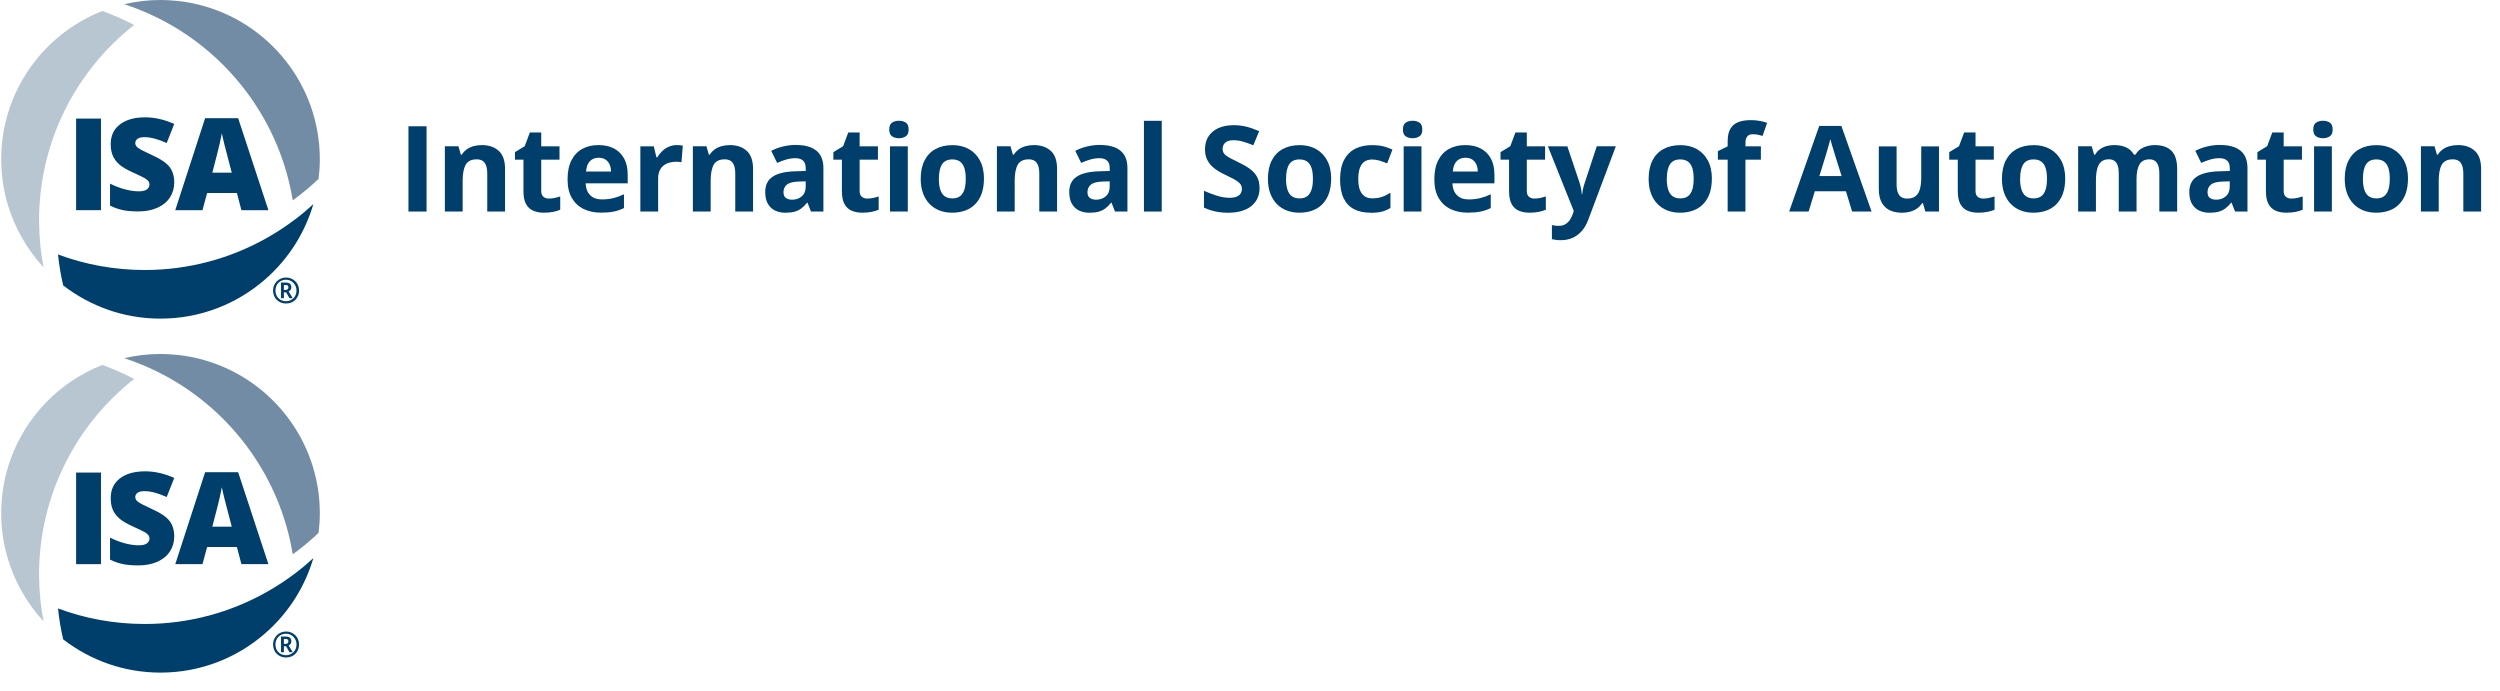
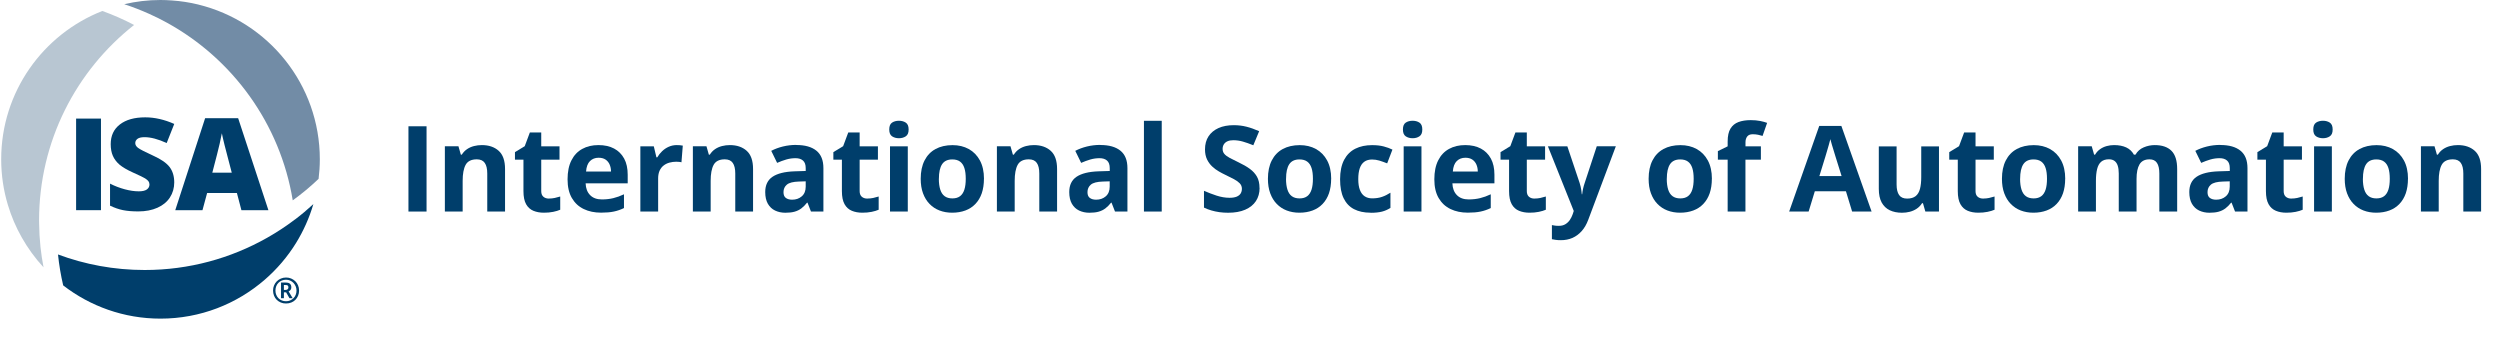
- <svg xmlns="http://www.w3.org/2000/svg" viewBox="0 0 565 156" width="565" height="156" role="img" aria-label="International Society of Automation">
+ <svg xmlns="http://www.w3.org/2000/svg" viewBox="0 0 565 76" width="565" height="76" role="img" aria-label="International Society of Automation">
  <g>
    <path fill="#003e6b" d="M92.31,47.81v-19.27h4.09v19.27h-4.09Z" />
    <path fill="#003e6b" d="M108.9,32.79c1.57,0,2.84.43,3.8,1.29.96.86,1.44,2.23,1.44,4.12v9.61h-4.02v-8.61c0-1.05-.19-1.85-.57-2.39-.38-.54-.98-.8-1.8-.8-1.23,0-2.07.42-2.52,1.25s-.67,2.04-.67,3.61v6.93h-4.02v-14.74h3.07l.54,1.89h.22c.32-.51.71-.92,1.18-1.24.47-.32.99-.55,1.57-.7s1.17-.22,1.79-.22Z" />
    <path fill="#003e6b" d="M124.07,44.87c.44,0,.87-.04,1.29-.13.42-.09.83-.2,1.25-.33v2.99c-.43.19-.96.35-1.6.48-.64.13-1.33.19-2.09.19-.88,0-1.67-.14-2.37-.43-.7-.29-1.25-.78-1.65-1.49-.4-.71-.6-1.69-.6-2.96v-7.11h-1.92v-1.7l2.21-1.34,1.16-3.11h2.57v3.14h4.13v3.02h-4.13v7.11c0,.56.16.98.48,1.26.32.28.74.42,1.27.42Z" />
    <path fill="#003e6b" d="M135.26,32.79c1.36,0,2.54.26,3.52.78.98.52,1.74,1.28,2.28,2.27.54.99.8,2.21.8,3.64v1.95h-9.51c.04,1.13.38,2.02,1.02,2.67.64.65,1.52.97,2.66.97.94,0,1.8-.1,2.58-.29s1.59-.48,2.41-.87v3.11c-.73.36-1.49.62-2.29.79-.79.17-1.76.25-2.89.25-1.48,0-2.78-.27-3.92-.82-1.14-.54-2.03-1.38-2.68-2.49-.65-1.12-.97-2.52-.97-4.22s.29-3.16.88-4.3c.58-1.15,1.4-2.01,2.45-2.58,1.05-.58,2.26-.86,3.65-.86ZM135.28,35.65c-.78,0-1.43.25-1.94.75-.51.5-.81,1.29-.89,2.36h5.64c0-.6-.12-1.13-.32-1.59-.21-.47-.51-.83-.92-1.11-.41-.27-.93-.41-1.56-.41Z" />
    <path fill="#003e6b" d="M152.95,32.79c.2,0,.44.01.71.03.27.02.49.05.65.09l-.3,3.77c-.13-.04-.32-.08-.56-.1-.24-.02-.45-.03-.63-.03-.52,0-1.02.07-1.51.2-.49.13-.92.34-1.31.64-.39.29-.69.68-.92,1.16-.22.48-.34,1.07-.34,1.76v7.5h-4.02v-14.74h3.04l.59,2.48h.2c.29-.5.65-.96,1.09-1.38.44-.42.93-.75,1.49-1,.56-.25,1.16-.38,1.81-.38Z" />
    <path fill="#003e6b" d="M164.95,32.79c1.57,0,2.84.43,3.8,1.29.96.86,1.44,2.23,1.44,4.12v9.61h-4.02v-8.61c0-1.05-.19-1.85-.57-2.39-.38-.54-.98-.8-1.8-.8-1.23,0-2.07.42-2.52,1.25s-.67,2.04-.67,3.61v6.93h-4.02v-14.74h3.07l.54,1.89h.22c.32-.51.71-.92,1.18-1.24.47-.32.99-.55,1.57-.7.58-.15,1.17-.22,1.79-.22Z" />
    <path fill="#003e6b" d="M179.96,32.77c1.98,0,3.49.43,4.55,1.29s1.58,2.17,1.58,3.93v9.82h-2.81l-.78-2h-.11c-.42.53-.85.96-1.29,1.29-.44.33-.95.58-1.52.74s-1.27.24-2.08.24c-.87,0-1.65-.17-2.34-.5-.69-.33-1.23-.85-1.63-1.54-.39-.69-.59-1.57-.59-2.63,0-1.56.55-2.72,1.65-3.46,1.1-.74,2.75-1.15,4.94-1.23l2.56-.08v-.65c0-.77-.2-1.34-.61-1.7s-.97-.54-1.69-.54-1.41.1-2.1.3-1.37.46-2.06.76l-1.33-2.72c.78-.41,1.66-.74,2.63-.98.97-.24,1.98-.36,3.01-.36ZM182.1,40.98l-1.56.05c-1.3.04-2.2.27-2.71.7-.51.43-.76,1-.76,1.7,0,.62.18,1.05.54,1.31.36.26.83.39,1.41.39.86,0,1.59-.25,2.18-.76.59-.51.89-1.24.89-2.18v-1.21Z" />
    <path fill="#003e6b" d="M196.04,44.87c.44,0,.87-.04,1.29-.13.42-.09.83-.2,1.25-.33v2.99c-.43.19-.96.35-1.6.48-.64.13-1.33.19-2.09.19-.88,0-1.67-.14-2.37-.43-.7-.29-1.25-.78-1.65-1.49-.4-.71-.6-1.69-.6-2.96v-7.11h-1.93v-1.7l2.21-1.34,1.16-3.11h2.57v3.14h4.13v3.02h-4.13v7.11c0,.56.16.98.48,1.26.32.28.74.42,1.27.42Z" />
    <path fill="#003e6b" d="M203.16,27.29c.6,0,1.11.14,1.54.42.43.28.65.79.65,1.55s-.21,1.26-.65,1.55c-.43.29-.95.43-1.54.43s-1.12-.14-1.55-.43c-.43-.29-.64-.8-.64-1.55s.21-1.27.64-1.55c.43-.28.94-.42,1.55-.42ZM205.16,33.07v14.74h-4.02v-14.74h4.02Z" />
    <path fill="#003e6b" d="M222.37,40.41c0,1.23-.17,2.32-.49,3.27-.33.95-.81,1.75-1.44,2.41-.63.66-1.38,1.15-2.27,1.48-.88.33-1.88.5-2.99.5-1.04,0-1.99-.17-2.85-.5-.87-.33-1.62-.83-2.25-1.48-.64-.65-1.13-1.46-1.48-2.41-.35-.95-.52-2.04-.52-3.27,0-1.63.29-3.02.87-4.15s1.41-2,2.48-2.58,2.35-.88,3.84-.88c1.38,0,2.6.29,3.67.88,1.07.59,1.91,1.45,2.52,2.58.61,1.13.92,2.52.92,4.15ZM212.18,40.41c0,.97.11,1.78.32,2.44s.54,1.16.99,1.49,1.03.5,1.75.5,1.29-.17,1.73-.5c.44-.33.77-.83.98-1.49.21-.66.31-1.47.31-2.44s-.1-1.79-.31-2.43c-.21-.65-.53-1.13-.98-1.46s-1.03-.49-1.75-.49c-1.06,0-1.83.36-2.31,1.09-.48.73-.72,1.82-.72,3.28Z" />
    <path fill="#003e6b" d="M233.66,32.79c1.57,0,2.84.43,3.8,1.29.96.86,1.44,2.23,1.44,4.12v9.61h-4.02v-8.61c0-1.05-.19-1.85-.57-2.39-.38-.54-.98-.8-1.8-.8-1.23,0-2.07.42-2.52,1.25s-.67,2.04-.67,3.61v6.93h-4.02v-14.74h3.07l.54,1.89h.22c.32-.51.71-.92,1.18-1.24.47-.32.99-.55,1.57-.7.58-.15,1.17-.22,1.79-.22Z" />
    <path fill="#003e6b" d="M248.67,32.77c1.98,0,3.49.43,4.55,1.29s1.58,2.17,1.58,3.93v9.82h-2.81l-.78-2h-.11c-.42.53-.85.96-1.29,1.29-.44.33-.95.58-1.52.74s-1.27.24-2.08.24c-.87,0-1.65-.17-2.34-.5-.69-.33-1.23-.85-1.63-1.54-.39-.69-.59-1.57-.59-2.63,0-1.56.55-2.72,1.65-3.46,1.1-.74,2.75-1.15,4.94-1.23l2.56-.08v-.65c0-.77-.2-1.34-.61-1.7s-.97-.54-1.69-.54-1.41.1-2.1.3-1.37.46-2.06.76l-1.33-2.72c.78-.41,1.66-.74,2.63-.98.97-.24,1.98-.36,3.01-.36ZM250.8,40.98l-1.56.05c-1.3.04-2.2.27-2.71.7-.51.43-.76,1-.76,1.7,0,.62.18,1.05.54,1.31.36.26.83.39,1.41.39.86,0,1.59-.25,2.18-.76.59-.51.89-1.24.89-2.18v-1.21Z" />
    <path fill="#003e6b" d="M262.55,47.81h-4.02v-20.51h4.02v20.51Z" />
    <path fill="#003e6b" d="M284.67,42.46c0,1.14-.28,2.14-.83,2.98s-1.36,1.49-2.42,1.95c-1.06.46-2.34.69-3.86.69-.67,0-1.32-.04-1.96-.13-.64-.09-1.25-.22-1.83-.39-.58-.17-1.14-.38-1.67-.64v-3.8c.91.4,1.86.77,2.85,1.09s1.96.49,2.93.49c.67,0,1.21-.09,1.62-.26.41-.18.71-.42.89-.72s.28-.66.28-1.05c0-.48-.16-.9-.49-1.24s-.77-.66-1.34-.96c-.57-.3-1.21-.62-1.92-.96-.45-.21-.94-.47-1.46-.77-.53-.3-1.03-.67-1.5-1.11s-.86-.97-1.17-1.6c-.3-.63-.46-1.38-.46-2.26,0-1.15.26-2.14.79-2.95s1.28-1.44,2.26-1.88c.98-.44,2.14-.65,3.47-.65,1,0,1.96.12,2.87.35.91.23,1.86.57,2.85,1.01l-1.32,3.18c-.89-.36-1.68-.64-2.39-.84-.7-.2-1.42-.3-2.15-.3-.51,0-.95.08-1.3.24-.36.16-.63.39-.82.69-.18.29-.28.64-.28,1.02,0,.46.13.84.4,1.15.27.31.67.61,1.21.9.54.29,1.21.63,2.02,1.01.98.47,1.83.95,2.52,1.46.7.51,1.24,1.1,1.62,1.78.38.68.57,1.53.57,2.54Z" />
    <path fill="#003e6b" d="M300.84,40.41c0,1.23-.17,2.32-.49,3.27-.33.95-.81,1.75-1.44,2.41-.63.66-1.38,1.15-2.27,1.48-.88.33-1.88.5-2.99.5-1.04,0-1.99-.17-2.85-.5-.87-.33-1.62-.83-2.25-1.48-.64-.65-1.13-1.46-1.48-2.41-.35-.95-.52-2.04-.52-3.27,0-1.63.29-3.02.87-4.15s1.41-2,2.48-2.58,2.35-.88,3.84-.88c1.38,0,2.6.29,3.67.88,1.07.59,1.91,1.45,2.52,2.58.61,1.13.92,2.52.92,4.15ZM290.64,40.41c0,.97.11,1.78.32,2.44s.54,1.16.99,1.49,1.03.5,1.75.5,1.29-.17,1.73-.5c.44-.33.77-.83.98-1.49.21-.66.31-1.47.31-2.44s-.1-1.79-.31-2.43c-.21-.65-.53-1.13-.98-1.46s-1.03-.49-1.75-.49c-1.06,0-1.83.36-2.31,1.09-.48.73-.72,1.82-.72,3.28Z" />
    <path fill="#003e6b" d="M309.74,48.07c-1.46,0-2.7-.27-3.73-.8-1.03-.53-1.81-1.36-2.35-2.47-.54-1.12-.8-2.54-.8-4.28s.31-3.27.92-4.41c.61-1.14,1.46-1.98,2.54-2.51,1.08-.54,2.34-.8,3.78-.8,1.02,0,1.9.1,2.64.3.74.2,1.39.43,1.95.71l-1.19,3.11c-.63-.25-1.22-.46-1.77-.63-.55-.16-1.09-.24-1.63-.24-.7,0-1.29.16-1.75.49-.47.33-.81.82-1.04,1.48-.23.66-.34,1.49-.34,2.48s.12,1.78.37,2.43.6,1.12,1.07,1.43c.47.31,1.03.47,1.7.47.83,0,1.58-.11,2.23-.34.65-.22,1.28-.54,1.9-.94v3.44c-.62.39-1.26.67-1.93.84-.67.17-1.52.26-2.55.26Z" />
    <path fill="#003e6b" d="M319.25,27.29c.6,0,1.11.14,1.54.42.43.28.65.79.65,1.55s-.21,1.26-.65,1.55c-.43.29-.95.43-1.54.43s-1.12-.14-1.55-.43c-.43-.29-.64-.8-.64-1.55s.21-1.27.64-1.55c.43-.28.94-.42,1.55-.42ZM321.25,33.07v14.74h-4.02v-14.74h4.02Z" />
    <path fill="#003e6b" d="M331.14,32.79c1.36,0,2.54.26,3.52.78.98.52,1.74,1.28,2.28,2.27.54.99.8,2.21.8,3.64v1.95h-9.5c.04,1.13.38,2.02,1.02,2.67.64.65,1.52.97,2.66.97.94,0,1.8-.1,2.58-.29s1.59-.48,2.41-.87v3.11c-.73.36-1.49.62-2.29.79-.79.17-1.76.25-2.89.25-1.48,0-2.78-.27-3.92-.82-1.14-.54-2.03-1.38-2.68-2.49-.65-1.12-.97-2.52-.97-4.22s.29-3.16.88-4.3c.58-1.15,1.4-2.01,2.45-2.58,1.05-.58,2.26-.86,3.65-.86ZM331.17,35.65c-.78,0-1.43.25-1.94.75-.51.5-.81,1.29-.89,2.36h5.64c0-.6-.12-1.13-.32-1.59-.21-.47-.51-.83-.92-1.11-.41-.27-.93-.41-1.56-.41Z" />
    <path fill="#003e6b" d="M346.82,44.87c.44,0,.87-.04,1.29-.13.42-.09.83-.2,1.25-.33v2.99c-.43.19-.96.35-1.6.48-.64.13-1.33.19-2.09.19-.88,0-1.67-.14-2.37-.43-.7-.29-1.25-.78-1.65-1.49-.4-.71-.6-1.69-.6-2.96v-7.11h-1.93v-1.7l2.21-1.34,1.16-3.11h2.57v3.14h4.13v3.02h-4.13v7.11c0,.56.16.98.48,1.26.32.28.74.42,1.27.42Z" />
    <path fill="#003e6b" d="M349.82,33.07h4.4l2.78,8.29c.09.26.16.53.22.8s.11.55.16.84.08.59.11.91h.08c.05-.47.12-.92.22-1.33.09-.41.21-.82.35-1.23l2.73-8.29h4.31l-6.24,16.62c-.38,1.02-.87,1.87-1.48,2.55-.61.68-1.3,1.19-2.09,1.54-.79.34-1.65.51-2.59.51-.46,0-.85-.02-1.19-.07-.33-.05-.62-.1-.86-.15v-3.19c.18.04.42.08.7.12s.58.05.88.05c.56,0,1.05-.12,1.45-.36s.74-.56,1.02-.96c.27-.4.49-.84.65-1.31l.24-.73-5.85-14.63Z" />
    <path fill="#003e6b" d="M386.88,40.41c0,1.23-.17,2.32-.49,3.27-.33.95-.81,1.75-1.44,2.41-.63.66-1.38,1.15-2.27,1.48-.88.33-1.88.5-2.99.5-1.04,0-1.99-.17-2.85-.5-.87-.33-1.62-.83-2.25-1.48-.64-.65-1.13-1.46-1.48-2.41-.35-.95-.52-2.04-.52-3.27,0-1.63.29-3.02.87-4.15s1.41-2,2.48-2.58,2.35-.88,3.84-.88c1.38,0,2.6.29,3.67.88,1.07.59,1.91,1.45,2.52,2.58.61,1.13.92,2.52.92,4.15ZM376.69,40.41c0,.97.11,1.78.32,2.44s.54,1.16.99,1.49,1.03.5,1.75.5,1.29-.17,1.73-.5c.44-.33.77-.83.98-1.49.21-.66.31-1.47.31-2.44s-.1-1.79-.31-2.43c-.21-.65-.53-1.13-.98-1.46s-1.03-.49-1.75-.49c-1.06,0-1.83.36-2.31,1.09-.48.73-.72,1.82-.72,3.28Z" />
    <path fill="#003e6b" d="M397.95,36.09h-3.48v11.72h-4.02v-11.72h-2.21v-1.94l2.21-1.08v-1.08c0-1.26.21-2.23.64-2.93.43-.7,1.03-1.19,1.81-1.48.78-.29,1.7-.43,2.76-.43.78,0,1.49.06,2.14.19.64.13,1.16.27,1.57.43l-1.03,2.95c-.31-.1-.64-.18-1-.26s-.77-.12-1.24-.12c-.56,0-.97.17-1.23.51-.26.34-.39.77-.39,1.3v.92h3.48v3.02Z" />
    <path fill="#003e6b" d="M418.58,47.81l-1.4-4.59h-7.03l-1.4,4.59h-4.4l6.8-19.35h5l6.83,19.35h-4.4ZM416.2,39.79l-1.4-4.48c-.09-.3-.21-.68-.35-1.15-.15-.47-.29-.95-.44-1.44-.14-.49-.26-.91-.35-1.27-.09.36-.21.81-.36,1.34-.15.53-.3,1.04-.44,1.51s-.24.81-.3,1.01l-1.38,4.48h5.02Z" />
    <path fill="#003e6b" d="M438.21,33.07v14.74h-3.08l-.54-1.88h-.21c-.32.5-.71.91-1.19,1.23s-1,.55-1.57.7-1.17.22-1.78.22c-1.05,0-1.97-.19-2.75-.56-.78-.37-1.39-.96-1.83-1.75-.43-.79-.65-1.82-.65-3.08v-9.61h4.02v8.61c0,1.05.19,1.85.57,2.39s.98.8,1.81.8,1.46-.19,1.93-.56c.46-.37.79-.92.98-1.65.19-.72.28-1.61.28-2.66v-6.93h4.02Z" />
    <path fill="#003e6b" d="M448.23,44.87c.44,0,.87-.04,1.29-.13.42-.09.83-.2,1.25-.33v2.99c-.43.19-.96.35-1.6.48-.64.13-1.33.19-2.09.19-.88,0-1.67-.14-2.37-.43-.7-.29-1.25-.78-1.65-1.49-.4-.71-.6-1.69-.6-2.96v-7.11h-1.93v-1.7l2.21-1.34,1.16-3.11h2.57v3.14h4.13v3.02h-4.13v7.11c0,.56.16.98.48,1.26.32.28.74.42,1.27.42Z" />
    <path fill="#003e6b" d="M466.73,40.41c0,1.23-.17,2.32-.49,3.27-.33.95-.81,1.75-1.44,2.41-.63.66-1.38,1.15-2.27,1.48-.88.33-1.88.5-2.99.5-1.04,0-1.99-.17-2.85-.5-.87-.33-1.62-.83-2.25-1.48-.64-.65-1.13-1.46-1.48-2.41-.35-.95-.52-2.04-.52-3.27,0-1.63.29-3.02.87-4.15s1.41-2,2.48-2.58,2.35-.88,3.84-.88c1.38,0,2.6.29,3.67.88,1.07.59,1.91,1.45,2.52,2.58.61,1.13.92,2.52.92,4.15ZM456.54,40.41c0,.97.11,1.78.32,2.44s.54,1.16.99,1.49,1.03.5,1.75.5,1.29-.17,1.73-.5c.44-.33.77-.83.98-1.49.21-.66.31-1.47.31-2.44s-.1-1.79-.31-2.43c-.21-.65-.53-1.13-.98-1.46s-1.03-.49-1.75-.49c-1.06,0-1.83.36-2.31,1.09-.48.73-.72,1.82-.72,3.28Z" />
    <path fill="#003e6b" d="M486.96,32.79c1.67,0,2.93.43,3.79,1.29s1.29,2.23,1.29,4.12v9.61h-4.03v-8.61c0-1.05-.18-1.85-.54-2.39s-.92-.8-1.67-.8c-1.06,0-1.82.38-2.27,1.14-.45.76-.67,1.85-.67,3.26v7.4h-4.02v-8.61c0-.7-.08-1.29-.24-1.77s-.4-.83-.73-1.07c-.33-.24-.74-.36-1.25-.36-.75,0-1.33.19-1.76.56-.43.37-.73.92-.91,1.65-.18.72-.27,1.61-.27,2.66v6.93h-4.02v-14.74h3.07l.54,1.89h.22c.3-.51.67-.92,1.13-1.24.45-.32.95-.55,1.5-.7s1.1-.22,1.66-.22c1.08,0,2,.18,2.75.53.75.35,1.33.9,1.73,1.63h.36c.44-.76,1.06-1.31,1.87-1.65.8-.34,1.63-.51,2.49-.51Z" />
    <path fill="#003e6b" d="M501.8,32.77c1.98,0,3.49.43,4.55,1.29s1.58,2.17,1.58,3.93v9.82h-2.81l-.78-2h-.11c-.42.53-.85.96-1.29,1.29-.44.33-.95.58-1.52.74s-1.27.24-2.08.24c-.87,0-1.65-.17-2.34-.5-.69-.33-1.23-.85-1.63-1.54-.39-.69-.59-1.57-.59-2.63,0-1.56.55-2.72,1.65-3.46,1.1-.74,2.75-1.15,4.94-1.23l2.56-.08v-.65c0-.77-.2-1.34-.61-1.7s-.97-.54-1.69-.54-1.41.1-2.1.3-1.37.46-2.06.76l-1.33-2.72c.78-.41,1.66-.74,2.63-.98.97-.24,1.98-.36,3.01-.36ZM503.93,40.98l-1.56.05c-1.3.04-2.2.27-2.71.7-.51.43-.76,1-.76,1.7,0,.62.18,1.05.54,1.31.36.26.83.39,1.41.39.86,0,1.59-.25,2.18-.76.59-.51.89-1.24.89-2.18v-1.21Z" />
    <path fill="#003e6b" d="M517.87,44.87c.44,0,.87-.04,1.29-.13.42-.09.83-.2,1.25-.33v2.99c-.43.19-.96.35-1.6.48-.64.13-1.33.19-2.09.19-.88,0-1.67-.14-2.37-.43-.7-.29-1.25-.78-1.65-1.49-.4-.71-.6-1.69-.6-2.96v-7.11h-1.93v-1.7l2.21-1.34,1.16-3.11h2.57v3.14h4.13v3.02h-4.13v7.11c0,.56.16.98.48,1.26.32.28.74.42,1.27.42Z" />
    <path fill="#003e6b" d="M524.99,27.29c.6,0,1.11.14,1.54.42.43.28.65.79.65,1.55s-.21,1.26-.65,1.55c-.43.29-.95.43-1.54.43s-1.12-.14-1.55-.43c-.43-.29-.64-.8-.64-1.55s.21-1.27.64-1.55c.43-.28.94-.42,1.55-.42ZM527,33.07v14.74h-4.02v-14.74h4.02Z" />
    <path fill="#003e6b" d="M544.2,40.41c0,1.23-.17,2.32-.49,3.27-.33.95-.81,1.75-1.44,2.41-.63.66-1.38,1.15-2.27,1.48-.88.33-1.88.5-2.99.5-1.04,0-1.99-.17-2.85-.5-.87-.33-1.62-.83-2.25-1.48-.64-.65-1.13-1.46-1.48-2.41-.35-.95-.52-2.04-.52-3.27,0-1.63.29-3.02.87-4.15s1.41-2,2.48-2.58,2.35-.88,3.84-.88c1.38,0,2.6.29,3.67.88,1.07.59,1.91,1.45,2.52,2.58.61,1.13.92,2.52.92,4.15ZM534.01,40.41c0,.97.11,1.78.32,2.44s.54,1.16.99,1.49,1.03.5,1.75.5,1.29-.17,1.73-.5c.44-.33.77-.83.98-1.49.21-.66.31-1.47.31-2.44s-.1-1.79-.31-2.43c-.21-.65-.53-1.13-.98-1.46s-1.03-.49-1.75-.49c-1.06,0-1.83.36-2.31,1.09-.48.73-.72,1.82-.72,3.28Z" />
    <path fill="#003e6b" d="M555.49,32.79c1.57,0,2.84.43,3.8,1.29.96.86,1.44,2.23,1.44,4.12v9.61h-4.02v-8.61c0-1.05-.19-1.85-.57-2.39-.38-.54-.98-.8-1.8-.8-1.23,0-2.07.42-2.52,1.25s-.67,2.04-.67,3.61v6.93h-4.02v-14.74h3.07l.54,1.89h.22c.32-.51.71-.92,1.18-1.24.47-.32.99-.55,1.57-.7.58-.15,1.17-.22,1.79-.22Z" />
  </g>
  <g>
    <g>
      <path fill="#003e6b" d="M66.69,49.58c-2.01,1.53-4.13,2.92-6.34,4.17-8.17,4.62-17.59,7.27-27.65,7.27-6.89,0-13.49-1.24-19.59-3.51.24,2.38.64,4.71,1.17,6.99,6.08,4.7,13.71,7.51,21.99,7.51,9.02,0,17.25-3.32,23.57-8.8,2.75-2.38,5.13-5.17,7.05-8.27,1.68-2.72,3.01-5.68,3.93-8.81-1.32,1.22-2.7,2.38-4.14,3.47Z" />
      <path fill="#b8c6d2" d="M30.3,5.64c-2.3-1.21-4.69-2.27-7.17-3.16C9.75,7.73.27,20.75.27,36c0,3.6.53,7.07,1.52,10.34.77,2.57,1.82,5.02,3.12,7.31,1.38,2.45,3.04,4.72,4.93,6.77-.29-1.51-.52-3.03-.69-4.58-.19-1.79-.29-3.61-.31-5.45,0-.18-.01-.37-.01-.55,0-17.94,8.4-33.9,21.48-44.2Z" />
      <path fill="#728ca6" d="M44.84,1.03c-1.95-.48-3.96-.79-6.03-.93C37.97.04,37.13,0,36.27,0,33.45,0,30.71.33,28.08.95c1.93.63,3.81,1.36,5.65,2.19,1.36.61,2.69,1.26,3.98,1.98,14.85,8.16,25.61,22.83,28.45,40.16,2.06-1.49,4.01-3.11,5.84-4.86.18-1.45.28-2.92.28-4.41,0-16.93-11.69-31.12-27.43-34.97Z" />
    </g>
    <g>
      <path fill="#003e6b" d="M17.2,47.5v-20.7h5.62v20.7h-5.62Z" />
      <path fill="#003e6b" d="M39.38,41.21c0,1.28-.33,2.42-.98,3.42s-1.59,1.77-2.82,2.32c-1.23.55-2.67.83-4.32.83-1.38,0-2.53-.1-3.47-.29s-1.91-.53-2.92-1.01v-4.98c1.07.55,2.18.97,3.33,1.28s2.21.46,3.17.46c.83,0,1.44-.14,1.83-.43s.58-.66.58-1.11c0-.28-.08-.53-.23-.74-.16-.21-.41-.43-.75-.64-.34-.22-1.26-.66-2.75-1.33-1.35-.61-2.36-1.21-3.04-1.78-.67-.58-1.17-1.24-1.5-1.98-.33-.75-.49-1.63-.49-2.65,0-1.91.69-3.39,2.08-4.46s3.29-1.6,5.72-1.6c2.14,0,4.33.5,6.56,1.49l-1.71,4.32c-1.94-.89-3.61-1.33-5.01-1.33-.73,0-1.26.13-1.59.38s-.5.57-.5.95c0,.41.21.77.63,1.09.42.32,1.56.91,3.42,1.76,1.78.8,3.02,1.66,3.72,2.58.69.92,1.04,2.08,1.04,3.48Z" />
      <path fill="#003e6b" d="M54.56,47.5l-1.02-3.88h-6.73l-1.05,3.88h-6.15l6.75-20.79h7.46l6.84,20.79h-6.12ZM52.38,39.03l-.89-3.4c-.21-.76-.46-1.73-.76-2.93-.3-1.2-.49-2.06-.59-2.58-.09.48-.25,1.27-.5,2.38s-.8,3.28-1.66,6.53h4.4Z" />
    </g>
  </g>
  <path fill="#003e6b" d="M64.64,68.59c-.42,0-.82-.07-1.17-.22s-.67-.35-.93-.61-.47-.57-.61-.93-.22-.75-.22-1.17.07-.79.22-1.14.35-.67.62-.94.58-.48.94-.63.74-.23,1.16-.23.79.07,1.14.22.67.35.94.61.48.58.63.93.23.75.23,1.18-.07.82-.22,1.17-.35.67-.61.93-.57.47-.93.61-.75.22-1.18.22ZM64.64,68.08c.33,0,.64-.06.92-.18s.54-.29.76-.5.39-.47.51-.77.18-.62.18-.97c0-.33-.06-.65-.18-.94s-.29-.55-.5-.78-.47-.4-.75-.53-.6-.19-.94-.19-.66.06-.95.18-.54.29-.76.51-.38.47-.5.77-.18.62-.18.98.06.68.18.97.28.55.5.77.47.38.76.5.61.18.96.18ZM63.51,67.4v-3.54h1.07c.44,0,.75.09.96.28s.3.45.3.8c0,.25-.06.45-.19.6s-.27.25-.43.31l.93,1.55h-.73l-.76-1.34h-.5v1.34h-.65ZM64.15,65.52h.4c.21,0,.36-.05.47-.16s.16-.24.16-.41c0-.19-.05-.33-.14-.41s-.26-.13-.49-.13h-.39v1.11Z" />
-   <g transform="translate(0, 80)">
-     <g>
-       <g>
-         <path fill="#003e6b" d="M66.69,49.58c-2.01,1.53-4.13,2.92-6.34,4.17-8.17,4.62-17.59,7.27-27.65,7.27-6.89,0-13.49-1.24-19.59-3.51.24,2.38.64,4.71,1.17,6.99,6.08,4.7,13.71,7.51,21.99,7.51,9.02,0,17.25-3.32,23.57-8.8,2.75-2.38,5.13-5.17,7.05-8.27,1.68-2.72,3.01-5.68,3.93-8.81-1.32,1.22-2.7,2.38-4.14,3.47Z" />
-         <path fill="#b8c6d2" d="M30.3,5.64c-2.3-1.21-4.69-2.27-7.17-3.16C9.75,7.73.27,20.75.27,36c0,3.6.53,7.07,1.52,10.34.77,2.57,1.82,5.02,3.12,7.31,1.38,2.45,3.04,4.72,4.93,6.77-.29-1.51-.52-3.03-.69-4.58-.19-1.79-.29-3.61-.31-5.45,0-.18-.01-.37-.01-.55,0-17.94,8.4-33.9,21.48-44.2Z" />
-         <path fill="#728ca6" d="M44.84,1.03c-1.95-.48-3.96-.79-6.03-.93C37.97.04,37.13,0,36.27,0,33.45,0,30.71.33,28.08.95c1.93.63,3.81,1.36,5.65,2.19,1.36.61,2.69,1.26,3.98,1.98,14.85,8.16,25.61,22.83,28.45,40.16,2.06-1.49,4.01-3.11,5.84-4.86.18-1.45.28-2.92.28-4.41,0-16.93-11.69-31.12-27.43-34.97Z" />
-       </g>
-       <g>
-         <path fill="#003e6b" d="M17.2,47.5v-20.7h5.62v20.7h-5.62Z" />
-         <path fill="#003e6b" d="M39.38,41.21c0,1.28-.33,2.42-.98,3.42s-1.59,1.77-2.82,2.32c-1.23.55-2.67.83-4.32.83-1.38,0-2.53-.1-3.47-.29s-1.91-.53-2.92-1.01v-4.98c1.07.55,2.18.97,3.33,1.28s2.21.46,3.17.46c.83,0,1.44-.14,1.83-.43s.58-.66.58-1.11c0-.28-.08-.53-.23-.74-.16-.21-.41-.43-.75-.64-.34-.22-1.26-.66-2.75-1.33-1.35-.61-2.36-1.21-3.04-1.78-.67-.58-1.17-1.24-1.5-1.98-.33-.75-.49-1.63-.49-2.65,0-1.91.69-3.39,2.08-4.46s3.29-1.6,5.72-1.6c2.14,0,4.33.5,6.56,1.49l-1.71,4.32c-1.94-.89-3.61-1.33-5.01-1.33-.73,0-1.26.13-1.59.38s-.5.57-.5.95c0,.41.21.77.63,1.09.42.32,1.56.91,3.42,1.76,1.78.8,3.02,1.66,3.72,2.58.69.92,1.04,2.08,1.04,3.48Z" />
-         <path fill="#003e6b" d="M54.56,47.5l-1.02-3.88h-6.73l-1.05,3.88h-6.15l6.75-20.79h7.46l6.84,20.79h-6.12ZM52.38,39.03l-.89-3.4c-.21-.76-.46-1.73-.76-2.93-.3-1.2-.49-2.06-.59-2.58-.09.48-.25,1.27-.5,2.38s-.8,3.28-1.66,6.53h4.4Z" />
-       </g>
-     </g>
-     <path fill="#003e6b" d="M64.64,68.59c-.42,0-.82-.07-1.17-.22s-.67-.35-.93-.61-.47-.57-.61-.93-.22-.75-.22-1.17.07-.79.22-1.14.35-.67.62-.94.58-.48.94-.63.74-.23,1.16-.23.79.07,1.14.22.67.35.94.61.48.58.63.93.23.75.23,1.18-.07.82-.22,1.17-.35.67-.61.93-.57.47-.93.61-.75.22-1.18.22ZM64.64,68.08c.33,0,.64-.06.92-.18s.54-.29.76-.5.39-.47.51-.77.18-.62.18-.97c0-.33-.06-.65-.18-.94s-.29-.55-.5-.78-.47-.4-.75-.53-.6-.19-.94-.19-.66.06-.95.18-.54.29-.76.51-.38.47-.5.77-.18.62-.18.98.06.68.18.97.28.55.5.77.47.38.76.5.61.18.96.18ZM63.51,67.4v-3.54h1.07c.44,0,.75.09.96.28s.3.45.3.8c0,.25-.06.45-.19.6s-.27.25-.43.31l.93,1.55h-.73l-.76-1.34h-.5v1.34h-.65ZM64.15,65.52h.4c.21,0,.36-.05.47-.16s.16-.24.16-.41c0-.19-.05-.33-.14-.41s-.26-.13-.49-.13h-.39v1.11Z" />
-   </g>
</svg>
